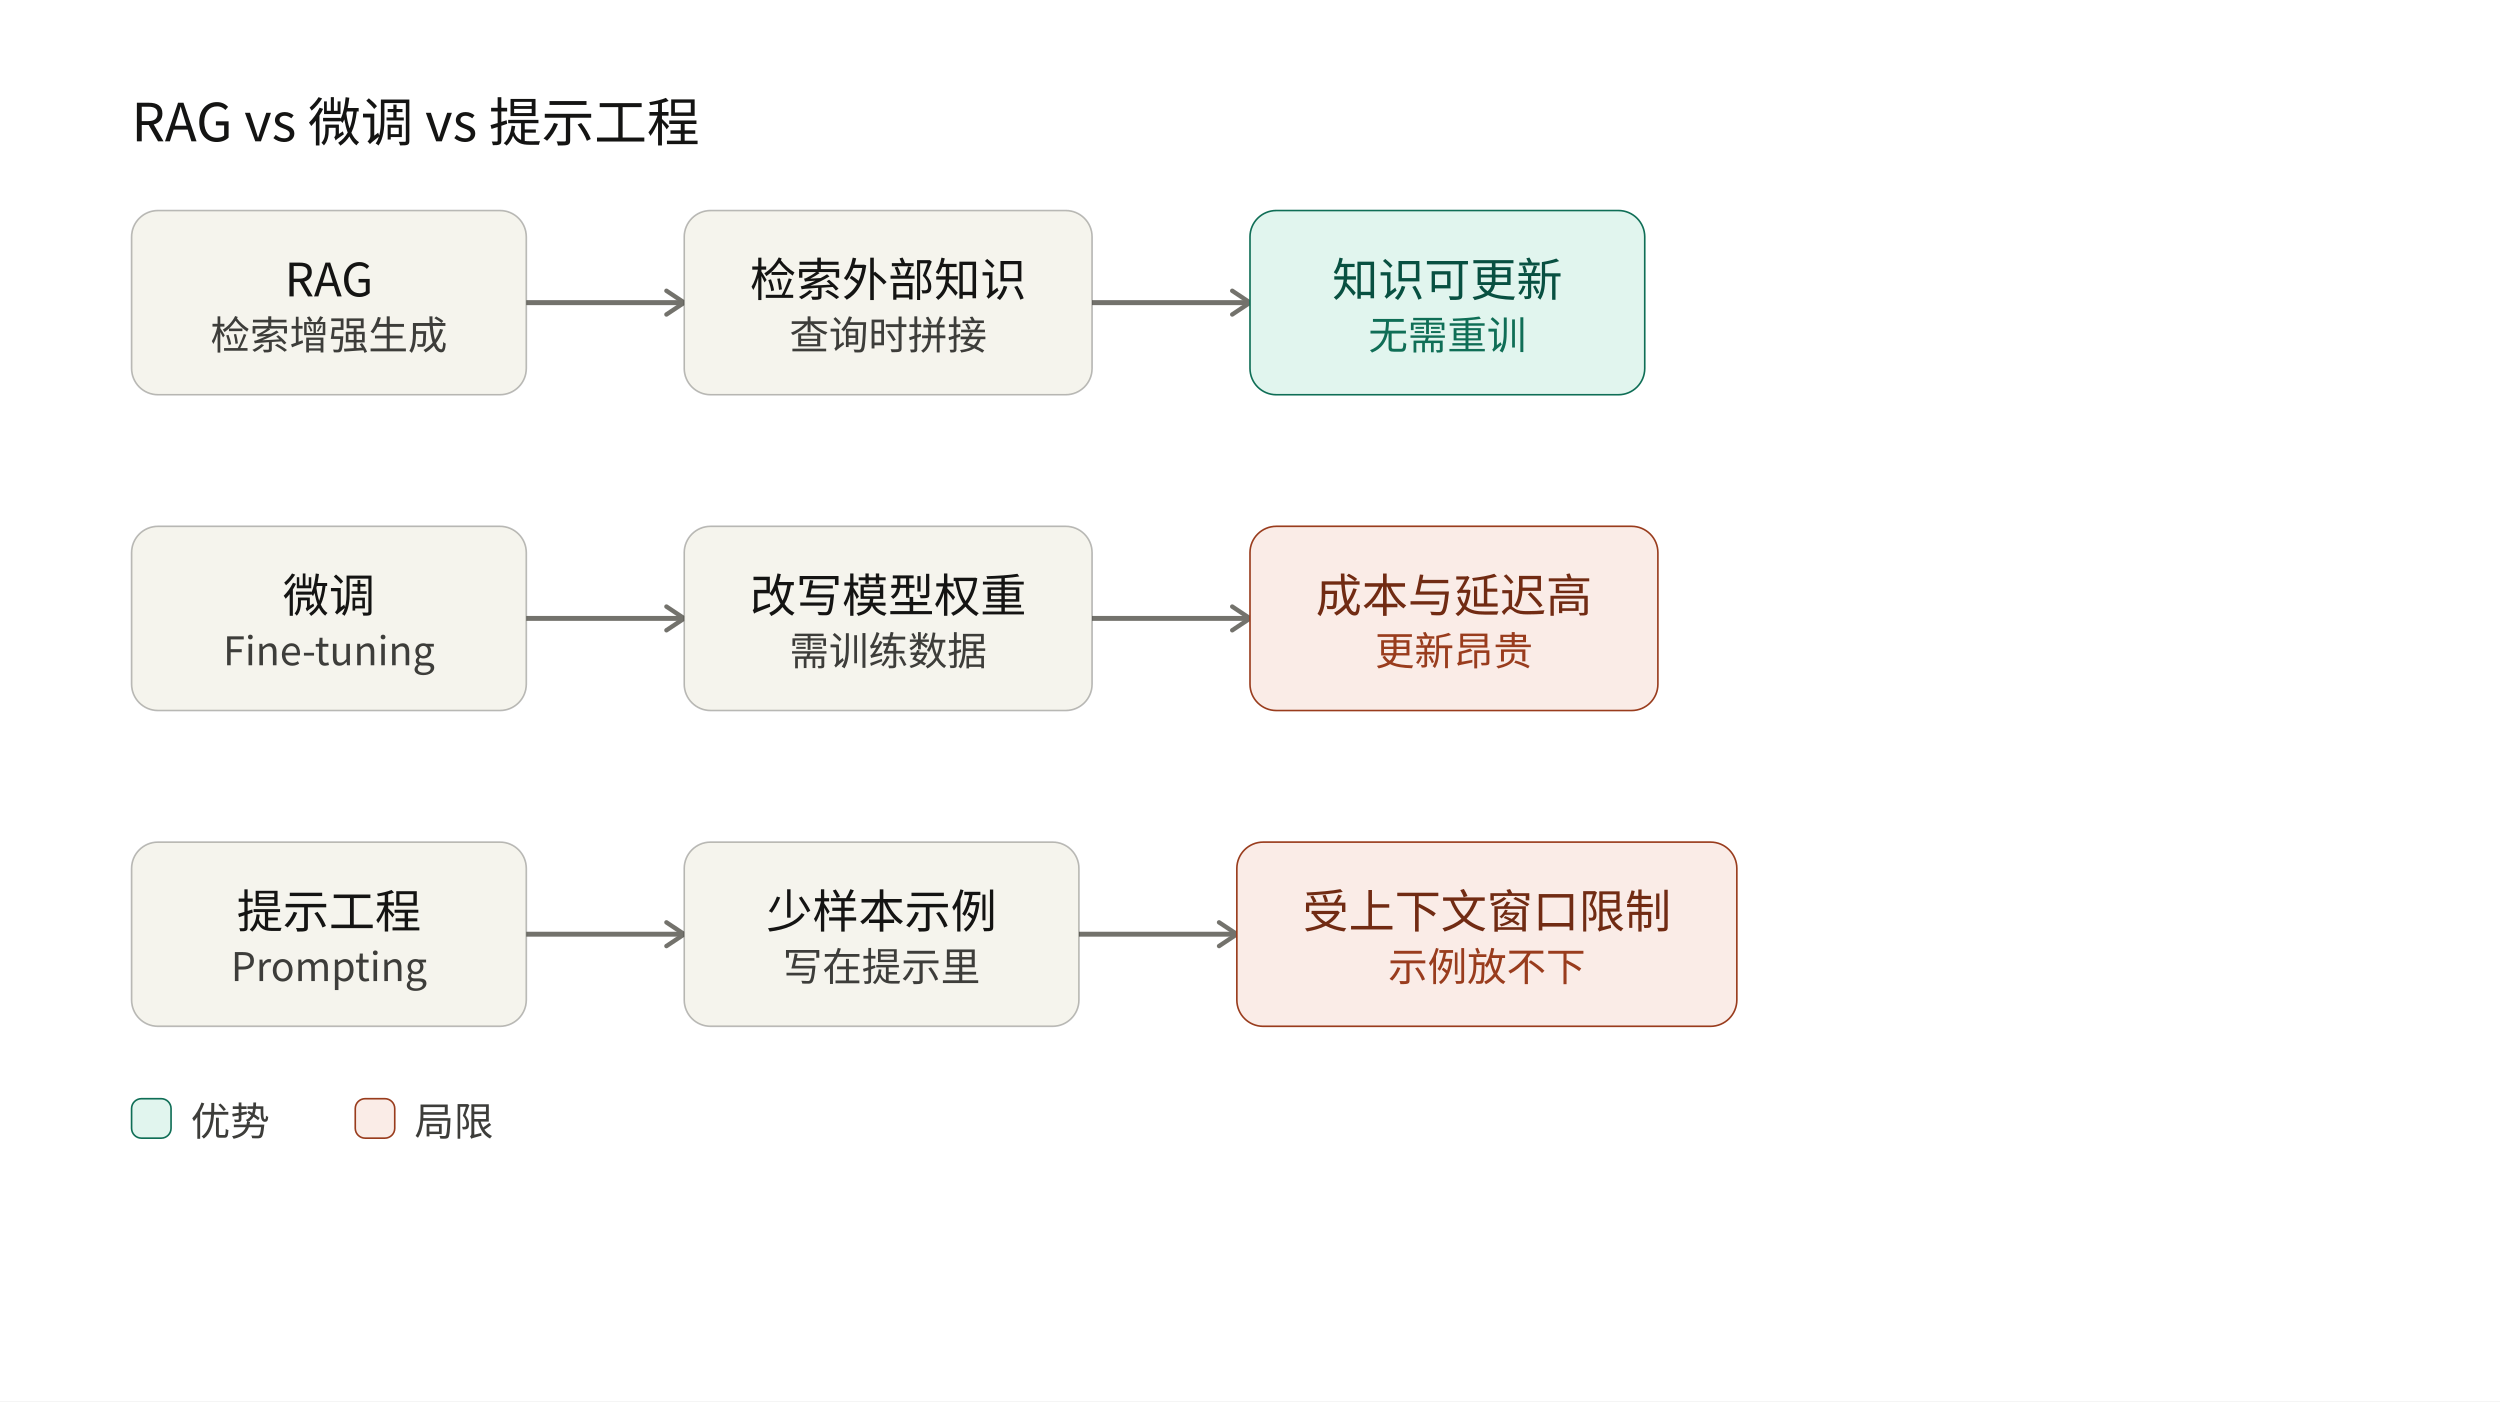
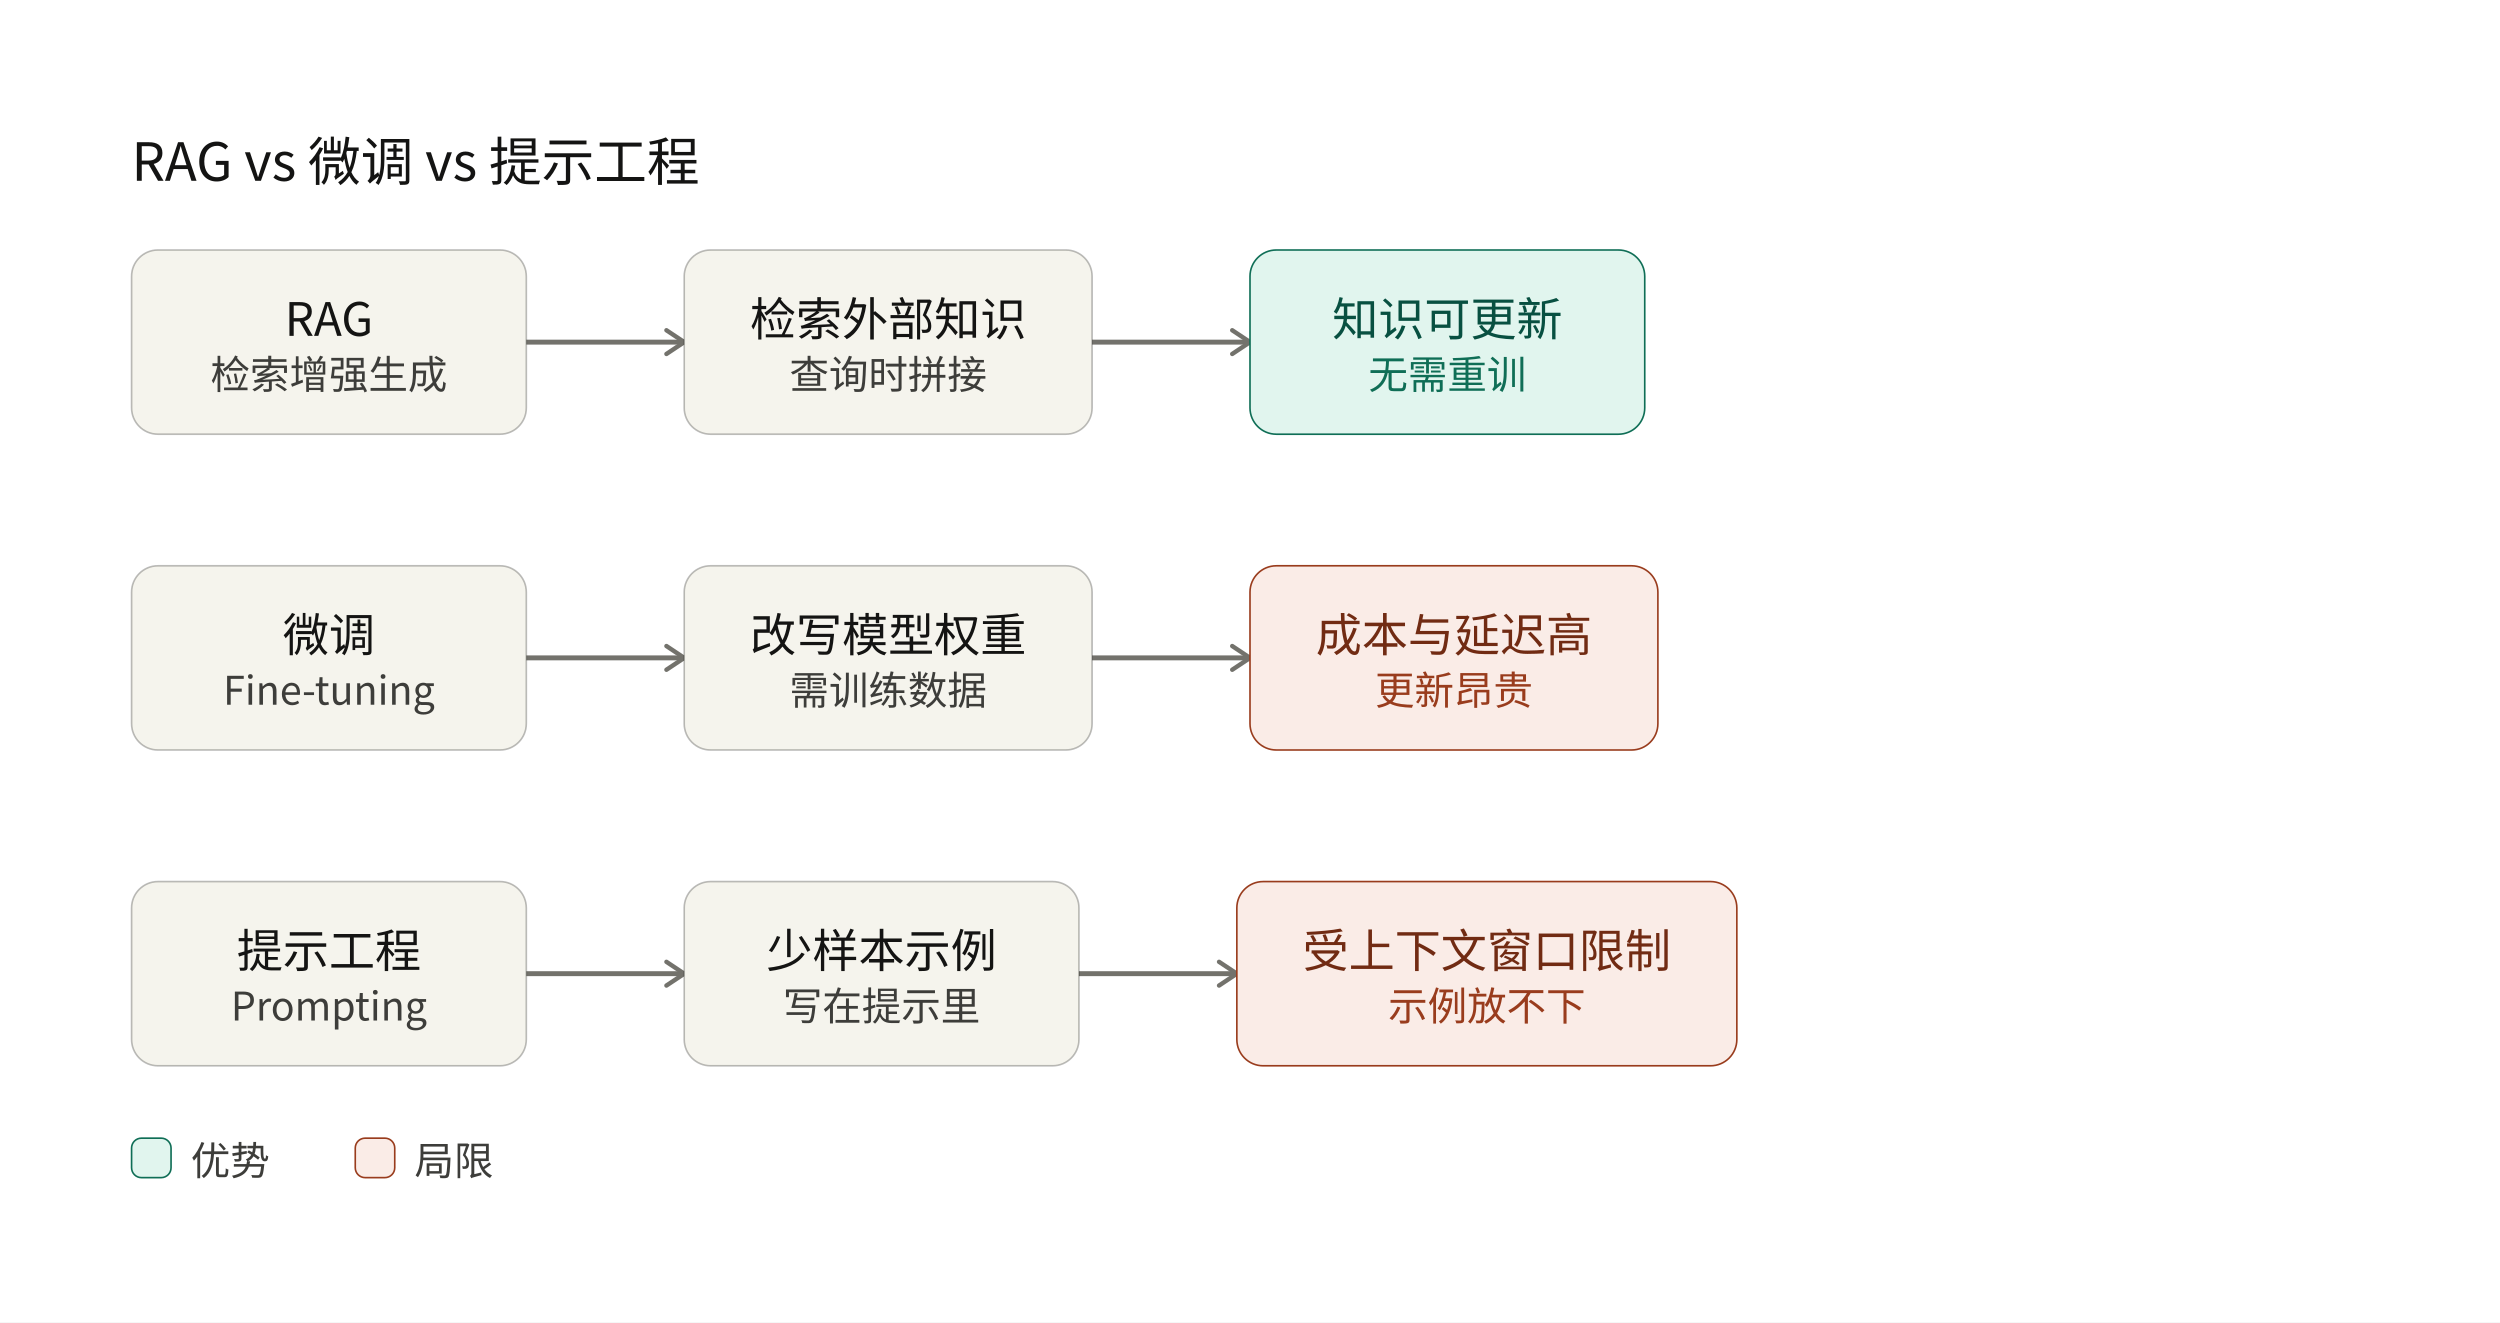
- <svg xmlns="http://www.w3.org/2000/svg" viewBox="0 0 760 426" width="760" height="426" role="img">
+ <svg xmlns="http://www.w3.org/2000/svg" viewBox="0 -12 760 402" width="760" height="402" role="img">
  <style>text { font-family: 'Anthropic Sans', -apple-system, BlinkMacSystemFont, 'Segoe UI', 'PingFang SC', 'Microsoft YaHei', 'Hiragino Sans GB', 'Noto Sans CJK SC', sans-serif; }</style>
  <defs>
    <marker id="arrow" viewBox="0 0 10 10" refX="8" refY="5" markerWidth="6" markerHeight="6" orient="auto-start-reverse">
      <path d="M2 1L8 5L2 9" fill="none" stroke="context-stroke" stroke-width="1.5" stroke-linecap="round" stroke-linejoin="round" />
    </marker>
  </defs>
-   <rect width="760" height="426" fill="#FFFFFF" />
+   <rect x="0" y="-12" width="760" height="402" fill="#FFFFFF" />
  <line x1="160" y1="92" x2="208" y2="92" stroke="#73726C" stroke-width="1.5" stroke-linecap="round" marker-end="url(#arrow)" />
  <line x1="332" y1="92" x2="380" y2="92" stroke="#73726C" stroke-width="1.5" stroke-linecap="round" marker-end="url(#arrow)" />
  <line x1="160" y1="188" x2="208" y2="188" stroke="#73726C" stroke-width="1.5" stroke-linecap="round" marker-end="url(#arrow)" />
  <line x1="332" y1="188" x2="380" y2="188" stroke="#73726C" stroke-width="1.5" stroke-linecap="round" marker-end="url(#arrow)" />
  <line x1="160" y1="284" x2="208" y2="284" stroke="#73726C" stroke-width="1.5" stroke-linecap="round" marker-end="url(#arrow)" />
  <line x1="328" y1="284" x2="376" y2="284" stroke="#73726C" stroke-width="1.5" stroke-linecap="round" marker-end="url(#arrow)" />
  <rect x="40" y="64" width="120" height="56" rx="8" fill="#F5F4ED" stroke="rgba(31,30,29,0.3)" stroke-width="0.5" />
  <rect x="208" y="64" width="124" height="56" rx="8" fill="#F5F4ED" stroke="rgba(31,30,29,0.3)" stroke-width="0.5" />
  <rect x="380" y="64" width="120" height="56" rx="8" fill="#E1F5EE" stroke="#0F6E56" stroke-width="0.5" />
  <rect x="40" y="160" width="120" height="56" rx="8" fill="#F5F4ED" stroke="rgba(31,30,29,0.3)" stroke-width="0.5" />
  <rect x="208" y="160" width="124" height="56" rx="8" fill="#F5F4ED" stroke="rgba(31,30,29,0.3)" stroke-width="0.5" />
  <rect x="380" y="160" width="124" height="56" rx="8" fill="#FAECE7" stroke="#993C1D" stroke-width="0.5" />
  <rect x="40" y="256" width="120" height="56" rx="8" fill="#F5F4ED" stroke="rgba(31,30,29,0.3)" stroke-width="0.5" />
  <rect x="208" y="256" width="120" height="56" rx="8" fill="#F5F4ED" stroke="rgba(31,30,29,0.3)" stroke-width="0.5" />
  <rect x="376" y="256" width="152" height="56" rx="8" fill="#FAECE7" stroke="#993C1D" stroke-width="0.5" />
  <text x="100" y="84" text-anchor="middle" dominant-baseline="central" font-size="14" font-weight="500" fill="#141413">RAG</text>
  <text x="100" y="101" text-anchor="middle" dominant-baseline="central" font-size="12" fill="#3D3D3A">检索增强生成</text>
  <text x="270" y="84" text-anchor="middle" dominant-baseline="central" font-size="14" font-weight="500" fill="#141413">检索外部知识</text>
  <text x="270" y="101" text-anchor="middle" dominant-baseline="central" font-size="12" fill="#3D3D3A">查询时拼接</text>
  <text x="440" y="84" text-anchor="middle" dominant-baseline="central" font-size="14" font-weight="500" fill="#085041">知识可更新</text>
  <text x="440" y="101" text-anchor="middle" dominant-baseline="central" font-size="12" fill="#0F6E56">无需重训</text>
  <text x="100" y="180" text-anchor="middle" dominant-baseline="central" font-size="14" font-weight="500" fill="#141413">微调</text>
  <text x="100" y="197" text-anchor="middle" dominant-baseline="central" font-size="12" fill="#3D3D3A">Fine-tuning</text>
  <text x="270" y="180" text-anchor="middle" dominant-baseline="central" font-size="14" font-weight="500" fill="#141413">改写模型权重</text>
  <text x="270" y="197" text-anchor="middle" dominant-baseline="central" font-size="12" fill="#3D3D3A">需训练数据</text>
  <text x="442" y="180" text-anchor="middle" dominant-baseline="central" font-size="14" font-weight="500" fill="#712B13">成本与延迟高</text>
  <text x="442" y="197" text-anchor="middle" dominant-baseline="central" font-size="12" fill="#993C1D">更新昂贵</text>
  <text x="100" y="276" text-anchor="middle" dominant-baseline="central" font-size="14" font-weight="500" fill="#141413">提示工程</text>
  <text x="100" y="293" text-anchor="middle" dominant-baseline="central" font-size="12" fill="#3D3D3A">Prompting</text>
  <text x="268" y="276" text-anchor="middle" dominant-baseline="central" font-size="14" font-weight="500" fill="#141413">少样本示例</text>
  <text x="268" y="293" text-anchor="middle" dominant-baseline="central" font-size="12" fill="#3D3D3A">写在提示里</text>
  <text x="452" y="276" text-anchor="middle" dominant-baseline="central" font-size="14" font-weight="500" fill="#712B13">受上下文窗口限制</text>
  <text x="452" y="293" text-anchor="middle" dominant-baseline="central" font-size="12" fill="#993C1D">示例放不下</text>
  <text x="40" y="36" dominant-baseline="central" font-size="16" font-weight="500" fill="#141413">RAG vs 微调 vs 提示工程</text>
  <rect x="40" y="334" width="12" height="12" rx="3" fill="#E1F5EE" stroke="#0F6E56" stroke-width="0.5" />
  <text x="58" y="340" dominant-baseline="central" font-size="12" fill="#3D3D3A">优势</text>
  <rect x="108" y="334" width="12" height="12" rx="3" fill="#FAECE7" stroke="#993C1D" stroke-width="0.5" />
  <text x="126" y="340" dominant-baseline="central" font-size="12" fill="#3D3D3A">局限</text>
</svg>
